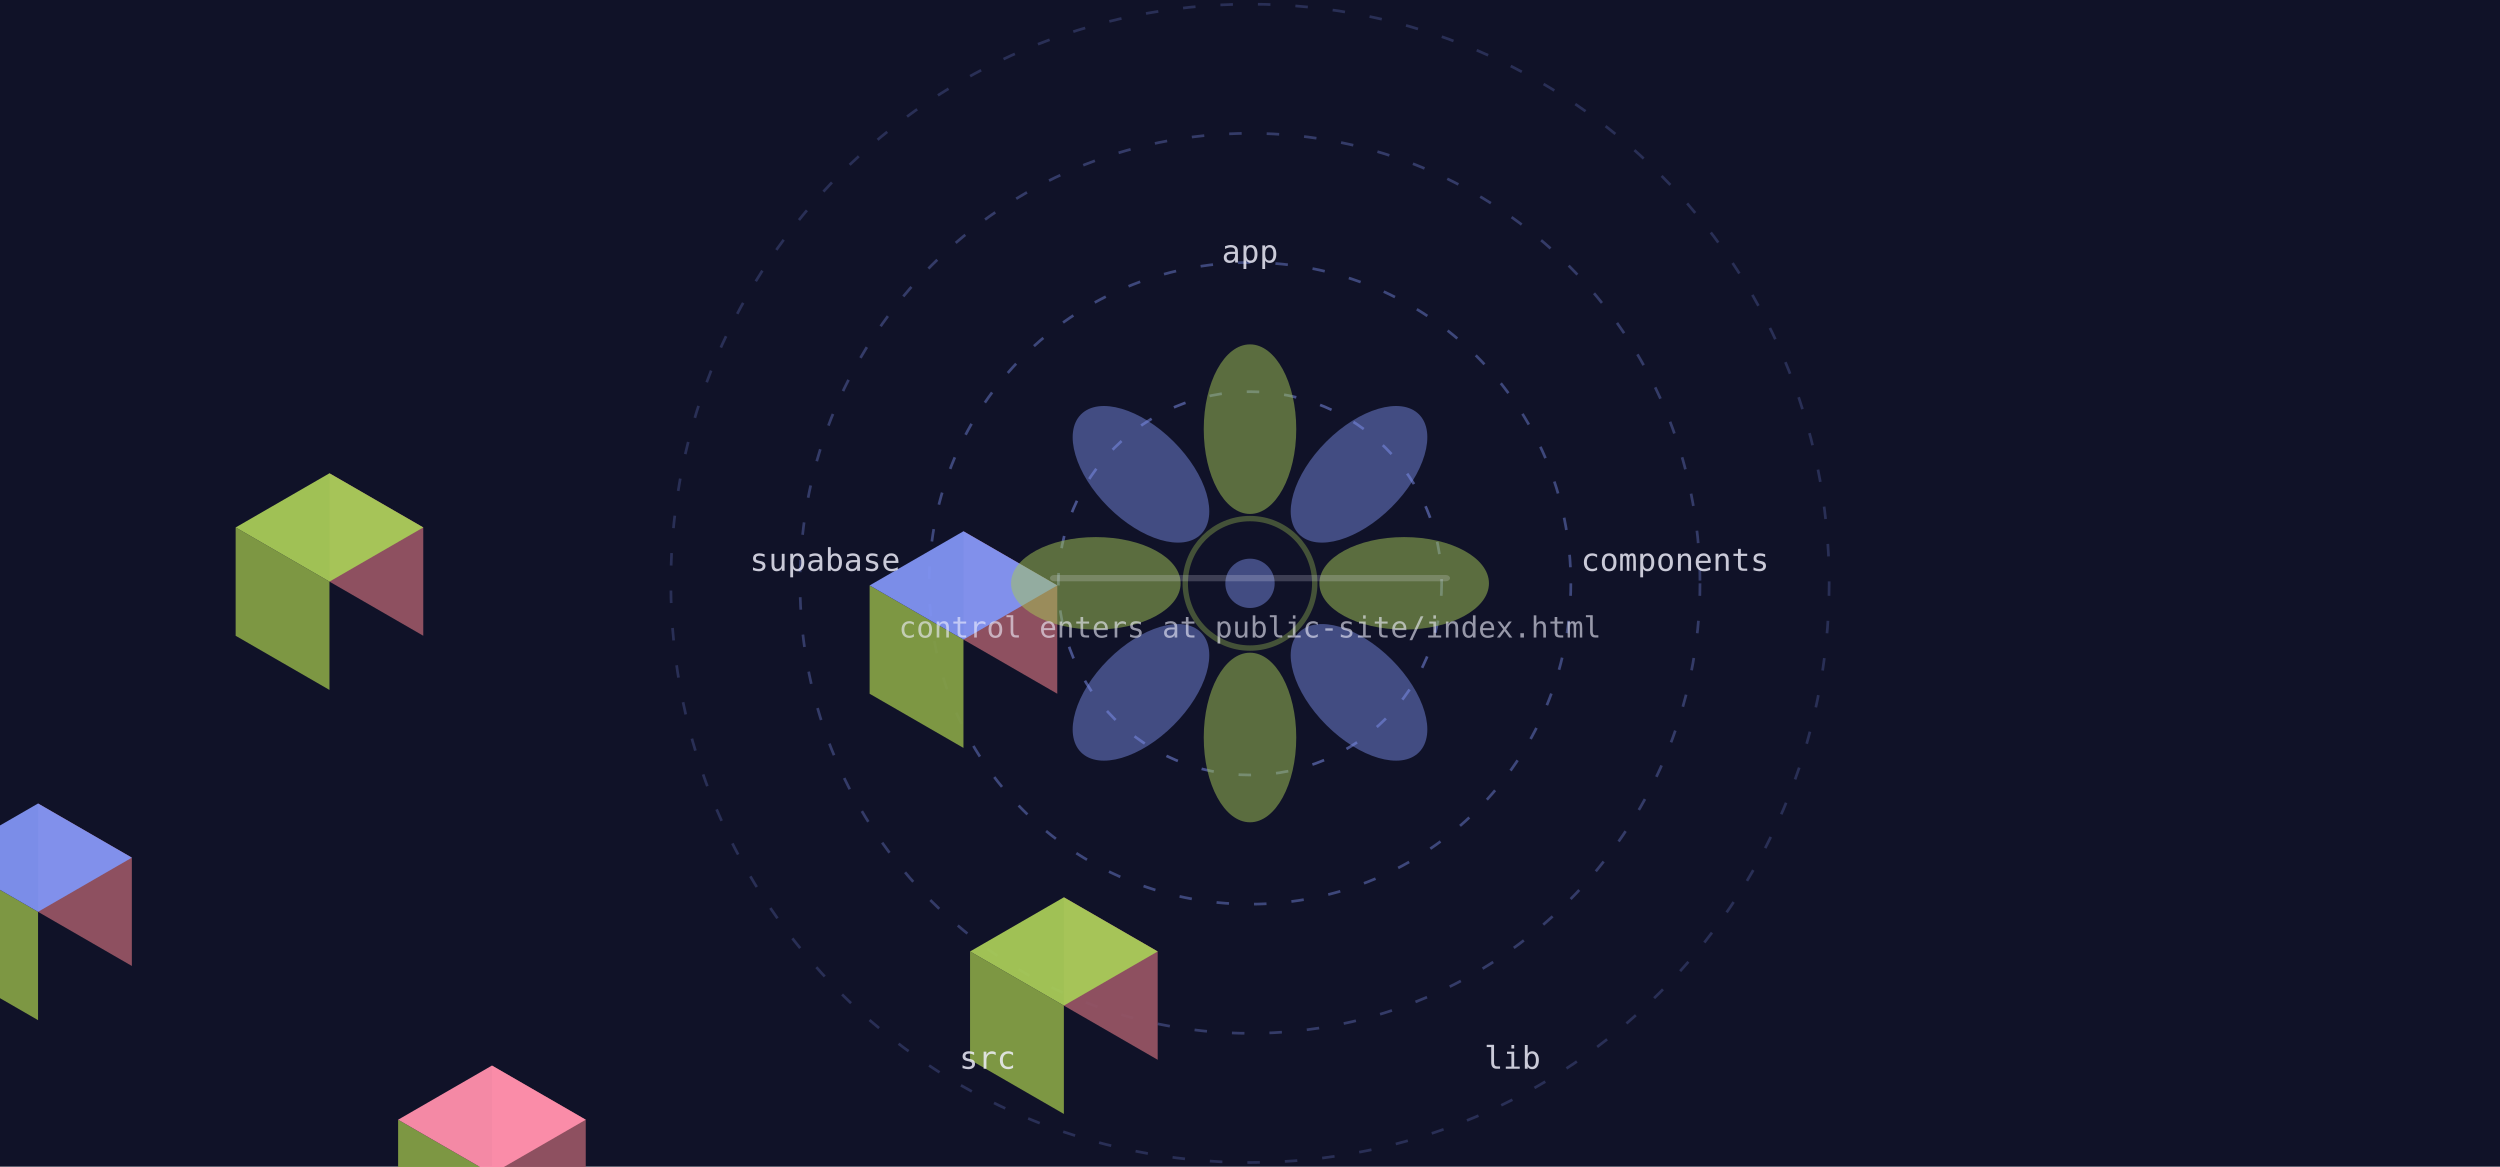
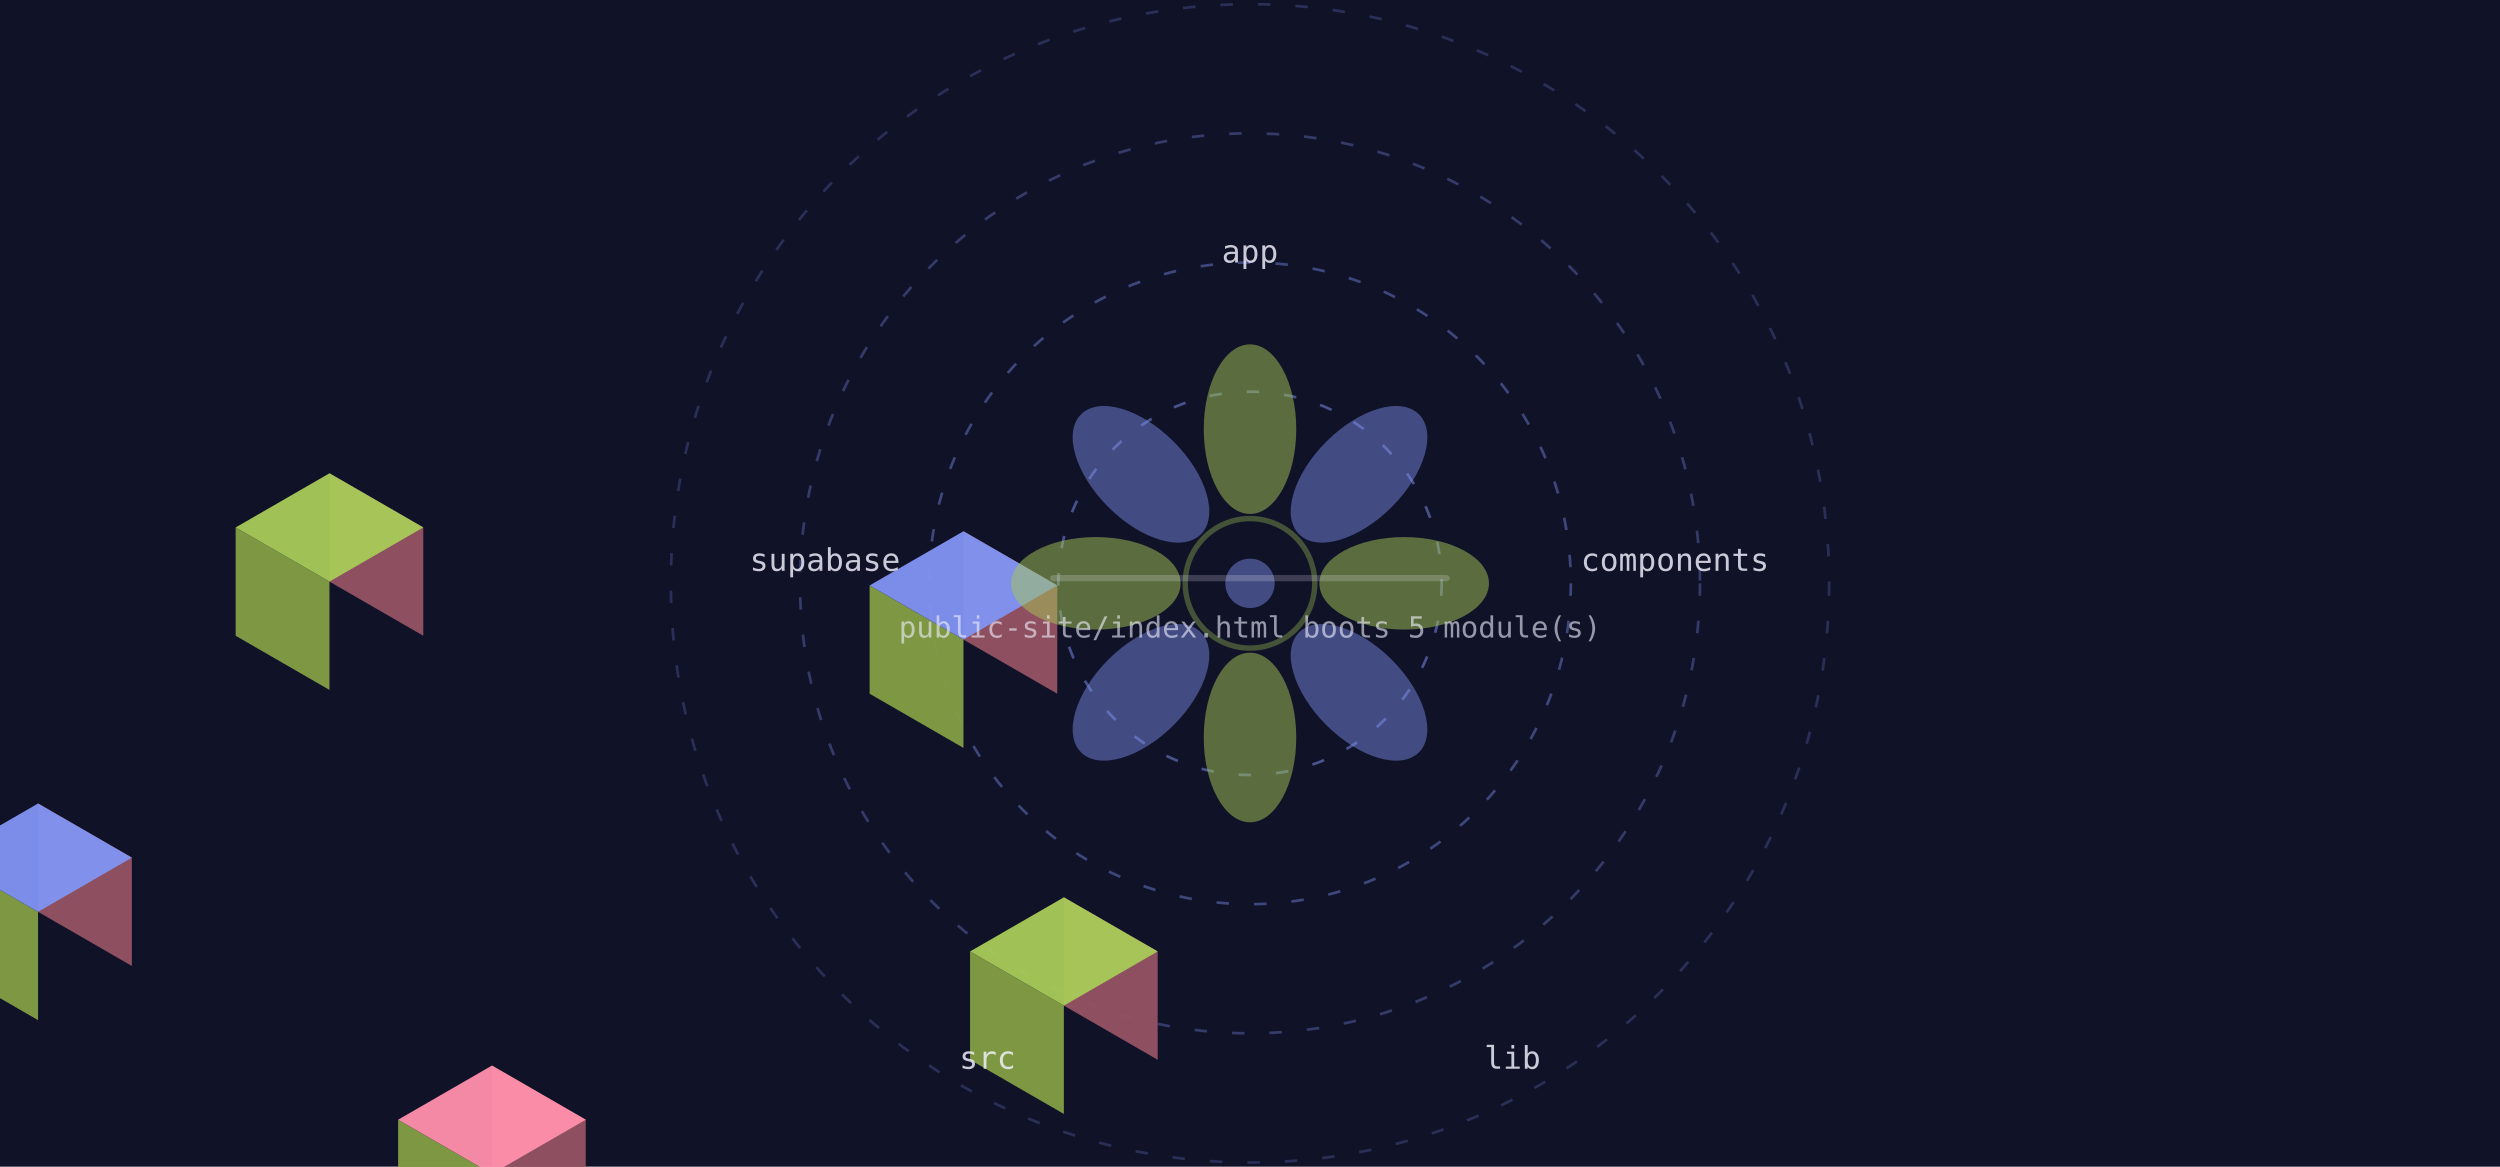
<svg xmlns="http://www.w3.org/2000/svg" viewBox="0 0 1200 560" width="1200" height="560" role="img" aria-label="SoulMayte workflow">
  <rect width="1200" height="560" fill="#101228" />
  <defs>
    <linearGradient id="gk" x1="0" y1="0" x2="1" y2="1">
      <stop offset="0%" stop-color="#8093f1" />
      <stop offset="100%" stop-color="#a7c957" />
    </linearGradient>
  </defs>
  <circle cx="600.00" cy="280.00" r="92.00" fill="none" stroke="rgba(128,147,241,0.500)" stroke-width="1.30" opacity="1.00" stroke-dasharray="6 12" />
  <circle cx="600.00" cy="280.00" r="154.00" fill="none" stroke="rgba(128,147,241,0.410)" stroke-width="1.30" opacity="1.00" stroke-dasharray="6 12" />
  <circle cx="600.00" cy="280.00" r="216.00" fill="none" stroke="rgba(128,147,241,0.320)" stroke-width="1.30" opacity="1.00" stroke-dasharray="6 12" />
  <circle cx="600.00" cy="280.00" r="278.00" fill="none" stroke="rgba(128,147,241,0.230)" stroke-width="1.30" opacity="1.00" stroke-dasharray="6 12" />
  <polygon points="462.46,307.00 507.49,333.00 507.49,281.00 462.46,255.00" fill="#945363" opacity="0.95" />
  <polygon points="417.42,333.00 462.46,359.00 462.46,307.00 417.42,281.00" fill="#829d44" opacity="0.95" />
  <polygon points="462.46,255.00 507.49,281.00 462.46,307.00 417.42,281.00" fill="#8093f1" opacity="0.95" />
  <text x="600" y="126" font-family="ui-monospace,Menlo,monospace" font-size="15" fill="rgba(242,242,255,0.820)" text-anchor="middle">app</text>
  <polygon points="510.66,482.70 555.69,508.70 555.69,456.70 510.66,430.70" fill="#945363" opacity="0.95" />
  <polygon points="465.62,508.70 510.66,534.70 510.66,482.70 465.62,456.70" fill="#829d44" opacity="0.95" />
  <polygon points="510.66,430.70 555.69,456.70 510.66,482.70 465.62,456.70" fill="#a7c957" opacity="0.95" />
  <text x="804" y="274" font-family="ui-monospace,Menlo,monospace" font-size="15" fill="rgba(242,242,255,0.820)" text-anchor="middle">components</text>
  <polygon points="236.13,563.46 281.16,589.46 281.16,537.46 236.13,511.46" fill="#945363" opacity="0.95" />
  <polygon points="191.09,589.46 236.13,615.46 236.13,563.46 191.09,537.46" fill="#829d44" opacity="0.95" />
  <polygon points="236.13,511.46 281.16,537.46 236.13,563.46 191.09,537.46" fill="#ff8fab" opacity="0.95" />
  <text x="726" y="513" font-family="ui-monospace,Menlo,monospace" font-size="15" fill="rgba(242,242,255,0.820)" text-anchor="middle">lib</text>
  <polygon points="18.26,437.67 63.29,463.67 63.29,411.67 18.26,385.67" fill="#945363" opacity="0.95" />
  <polygon points="-26.77,463.67 18.26,489.67 18.26,437.67 -26.77,411.67" fill="#829d44" opacity="0.95" />
  <polygon points="18.26,385.67 63.29,411.67 18.26,437.67 -26.77,411.67" fill="#8093f1" opacity="0.95" />
  <text x="474" y="513" font-family="ui-monospace,Menlo,monospace" font-size="15" fill="rgba(242,242,255,0.820)" text-anchor="middle">src</text>
  <polygon points="158.14,279.17 203.17,305.17 203.17,253.17 158.14,227.17" fill="#945363" opacity="0.95" />
  <polygon points="113.11,305.17 158.14,331.17 158.14,279.17 113.11,253.17" fill="#829d44" opacity="0.95" />
  <polygon points="158.14,227.17 203.17,253.17 158.14,279.17 113.11,253.17" fill="#a7c957" opacity="0.95" />
  <text x="396" y="274" font-family="ui-monospace,Menlo,monospace" font-size="15" fill="rgba(242,242,255,0.820)" text-anchor="middle">supabase</text>
  <ellipse cx="600.00" cy="206.00" rx="22.20" ry="40.70" fill="rgba(167,201,87,0.500)" opacity="1.00" transform="rotate(0.0 600.00 206.00)" />
  <ellipse cx="652.33" cy="227.67" rx="22.20" ry="40.70" fill="rgba(128,147,241,0.450)" opacity="1.00" transform="rotate(45.0 652.33 227.67)" />
  <ellipse cx="674.00" cy="280.00" rx="22.20" ry="40.70" fill="rgba(167,201,87,0.500)" opacity="1.00" transform="rotate(90.0 674.00 280.00)" />
  <ellipse cx="652.33" cy="332.33" rx="22.20" ry="40.70" fill="rgba(128,147,241,0.450)" opacity="1.00" transform="rotate(135.0 652.33 332.33)" />
  <ellipse cx="600.00" cy="354.00" rx="22.20" ry="40.70" fill="rgba(167,201,87,0.500)" opacity="1.00" transform="rotate(180.0 600.00 354.00)" />
  <ellipse cx="547.67" cy="332.33" rx="22.20" ry="40.70" fill="rgba(128,147,241,0.450)" opacity="1.00" transform="rotate(225.0 547.67 332.33)" />
  <ellipse cx="526.00" cy="280.00" rx="22.20" ry="40.70" fill="rgba(167,201,87,0.500)" opacity="1.00" transform="rotate(270.0 526.00 280.00)" />
  <ellipse cx="547.67" cy="227.67" rx="22.20" ry="40.70" fill="rgba(128,147,241,0.450)" opacity="1.00" transform="rotate(315.0 547.67 227.67)" />
  <circle cx="600.00" cy="280.00" r="31.08" fill="none" stroke="rgba(167,201,87,0.500)" stroke-width="2.59" opacity="0.70" />
  <circle cx="600.00" cy="280.00" r="11.84" fill="rgba(128,147,241,0.450)" opacity="1.00" />
  <rect x="504.00" y="276.00" width="192.00" height="3.00" rx="2.00" fill="rgba(242,242,255,0.200)" opacity="1.00" />
-   <text x="600" y="306" font-family="ui-monospace,Menlo,monospace" font-size="14" fill="rgba(242,242,255,0.600)" text-anchor="middle">control enters at public-site/index.html</text>
+   <text x="600" y="306" font-family="ui-monospace,Menlo,monospace" font-size="14" fill="rgba(242,242,255,0.600)" text-anchor="middle">public-site/index.html boots 5 module(s)</text>
</svg>
